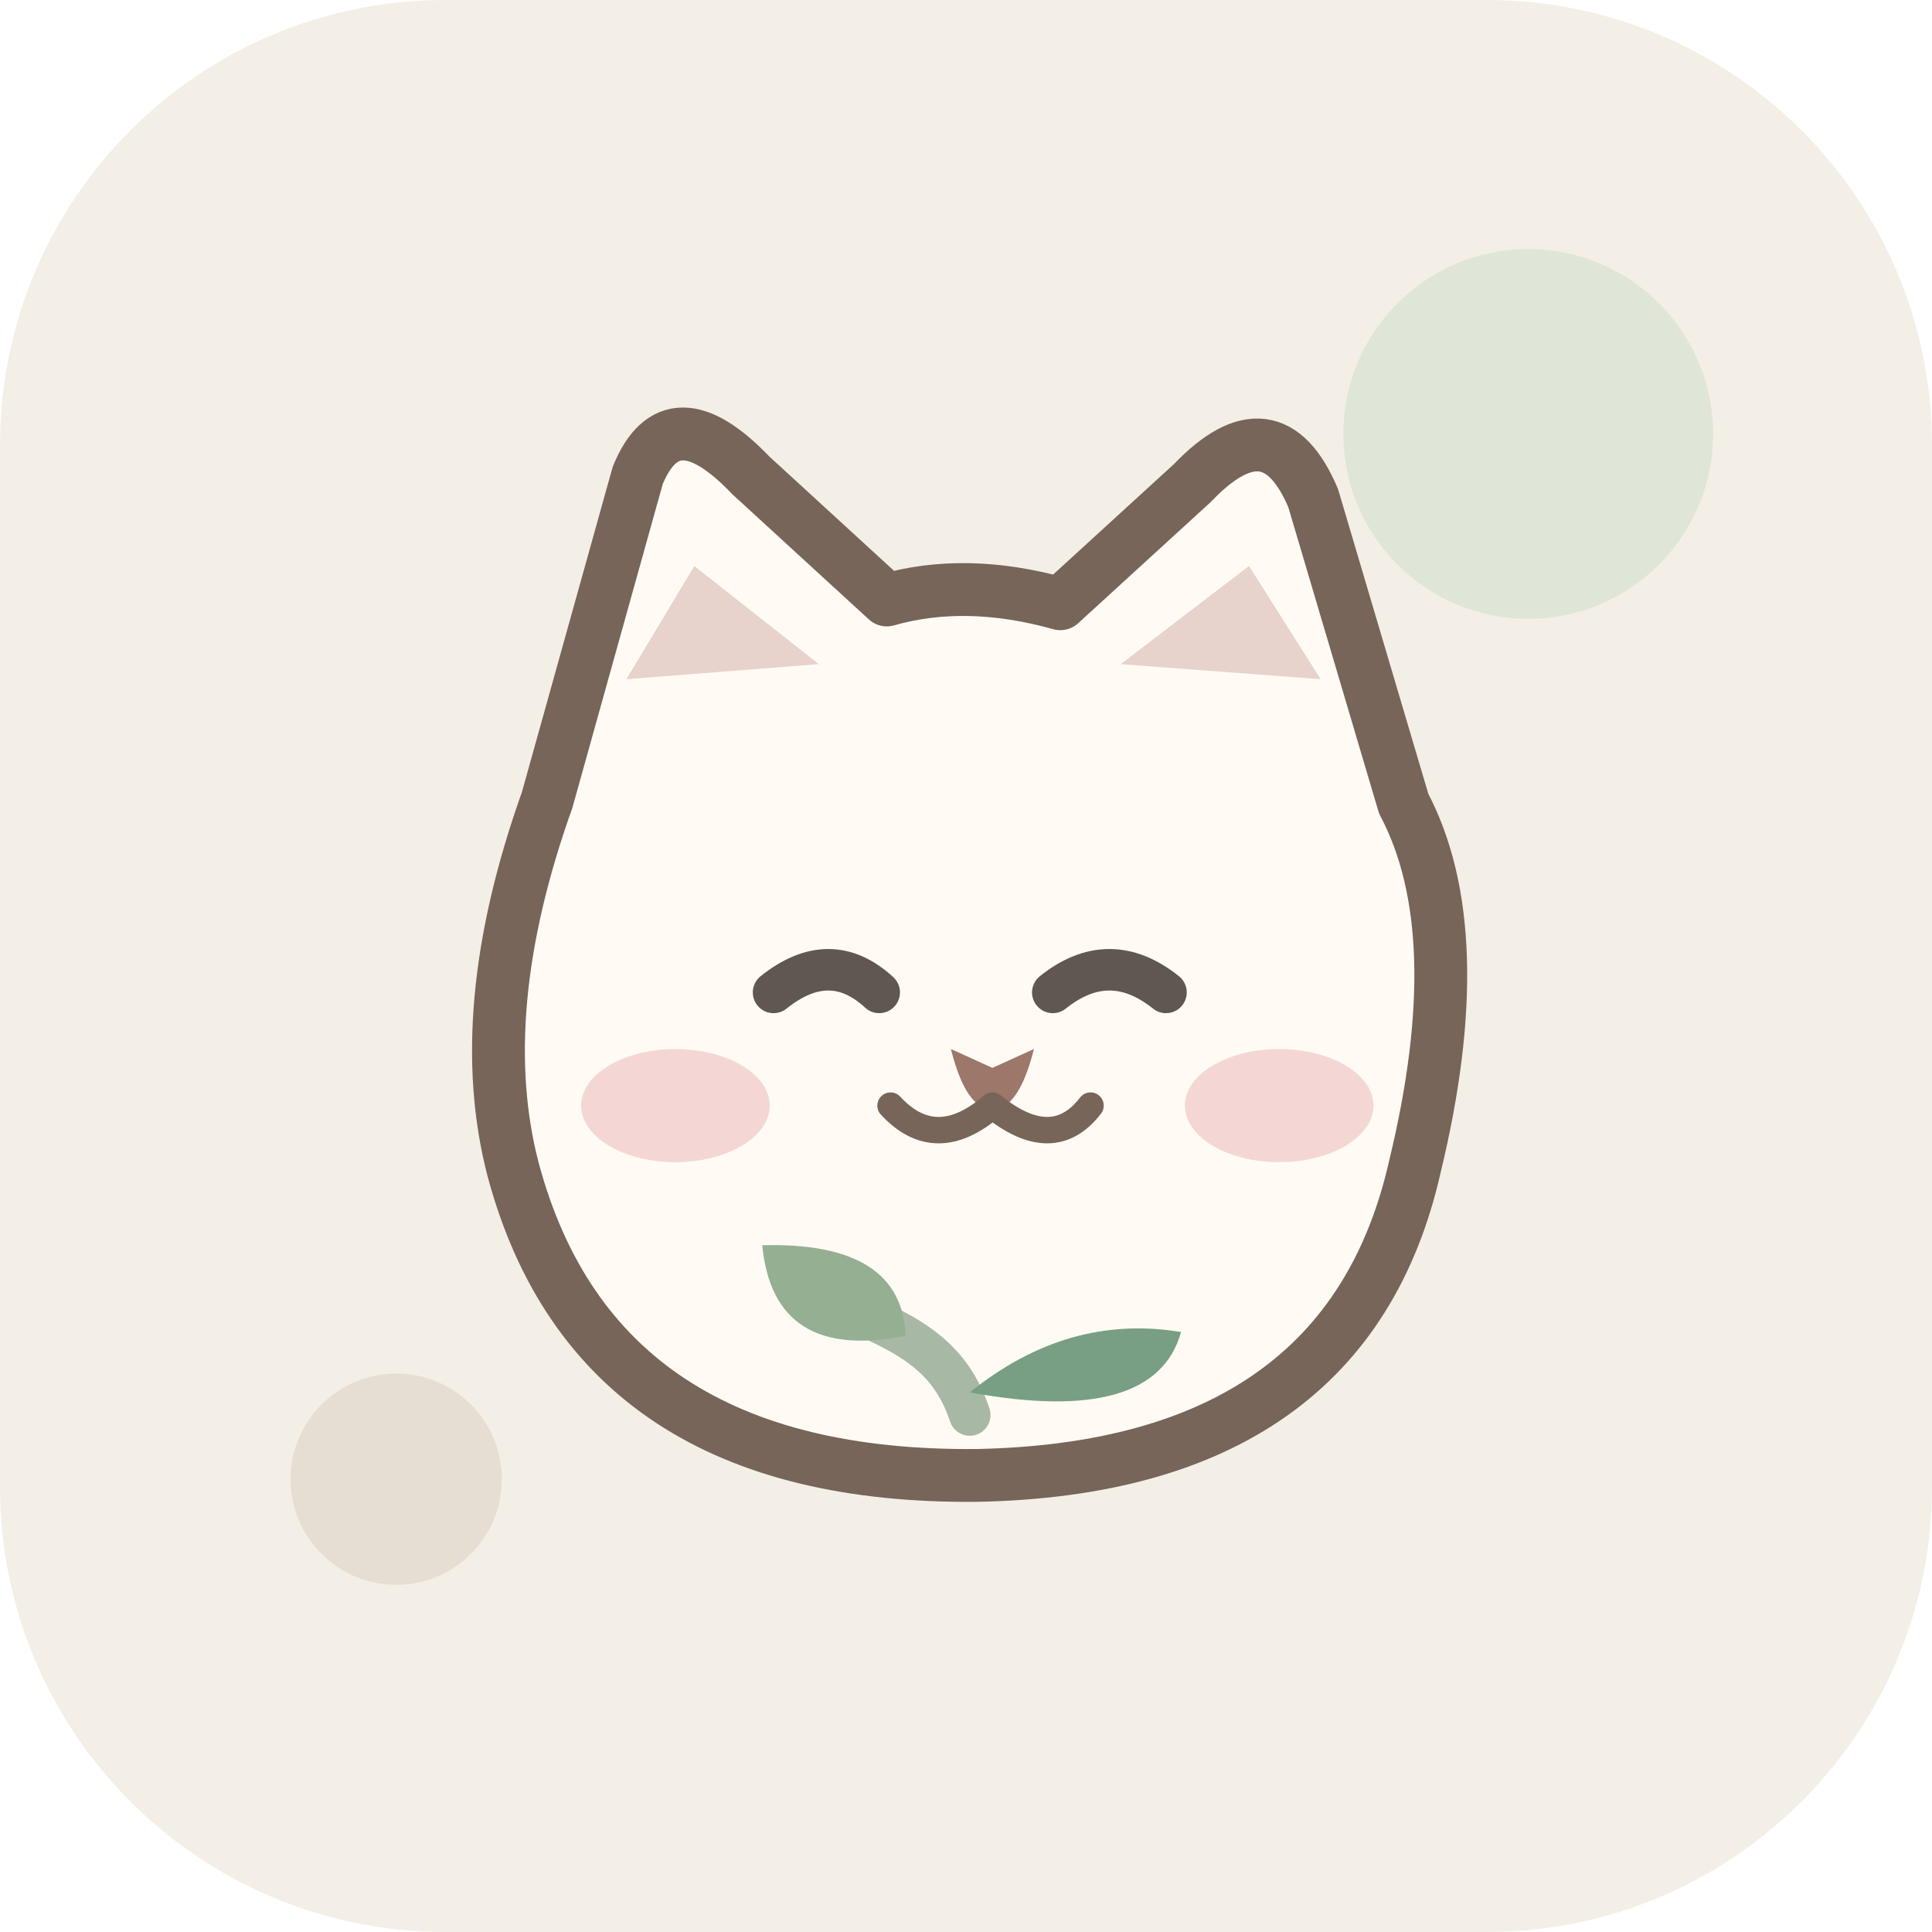
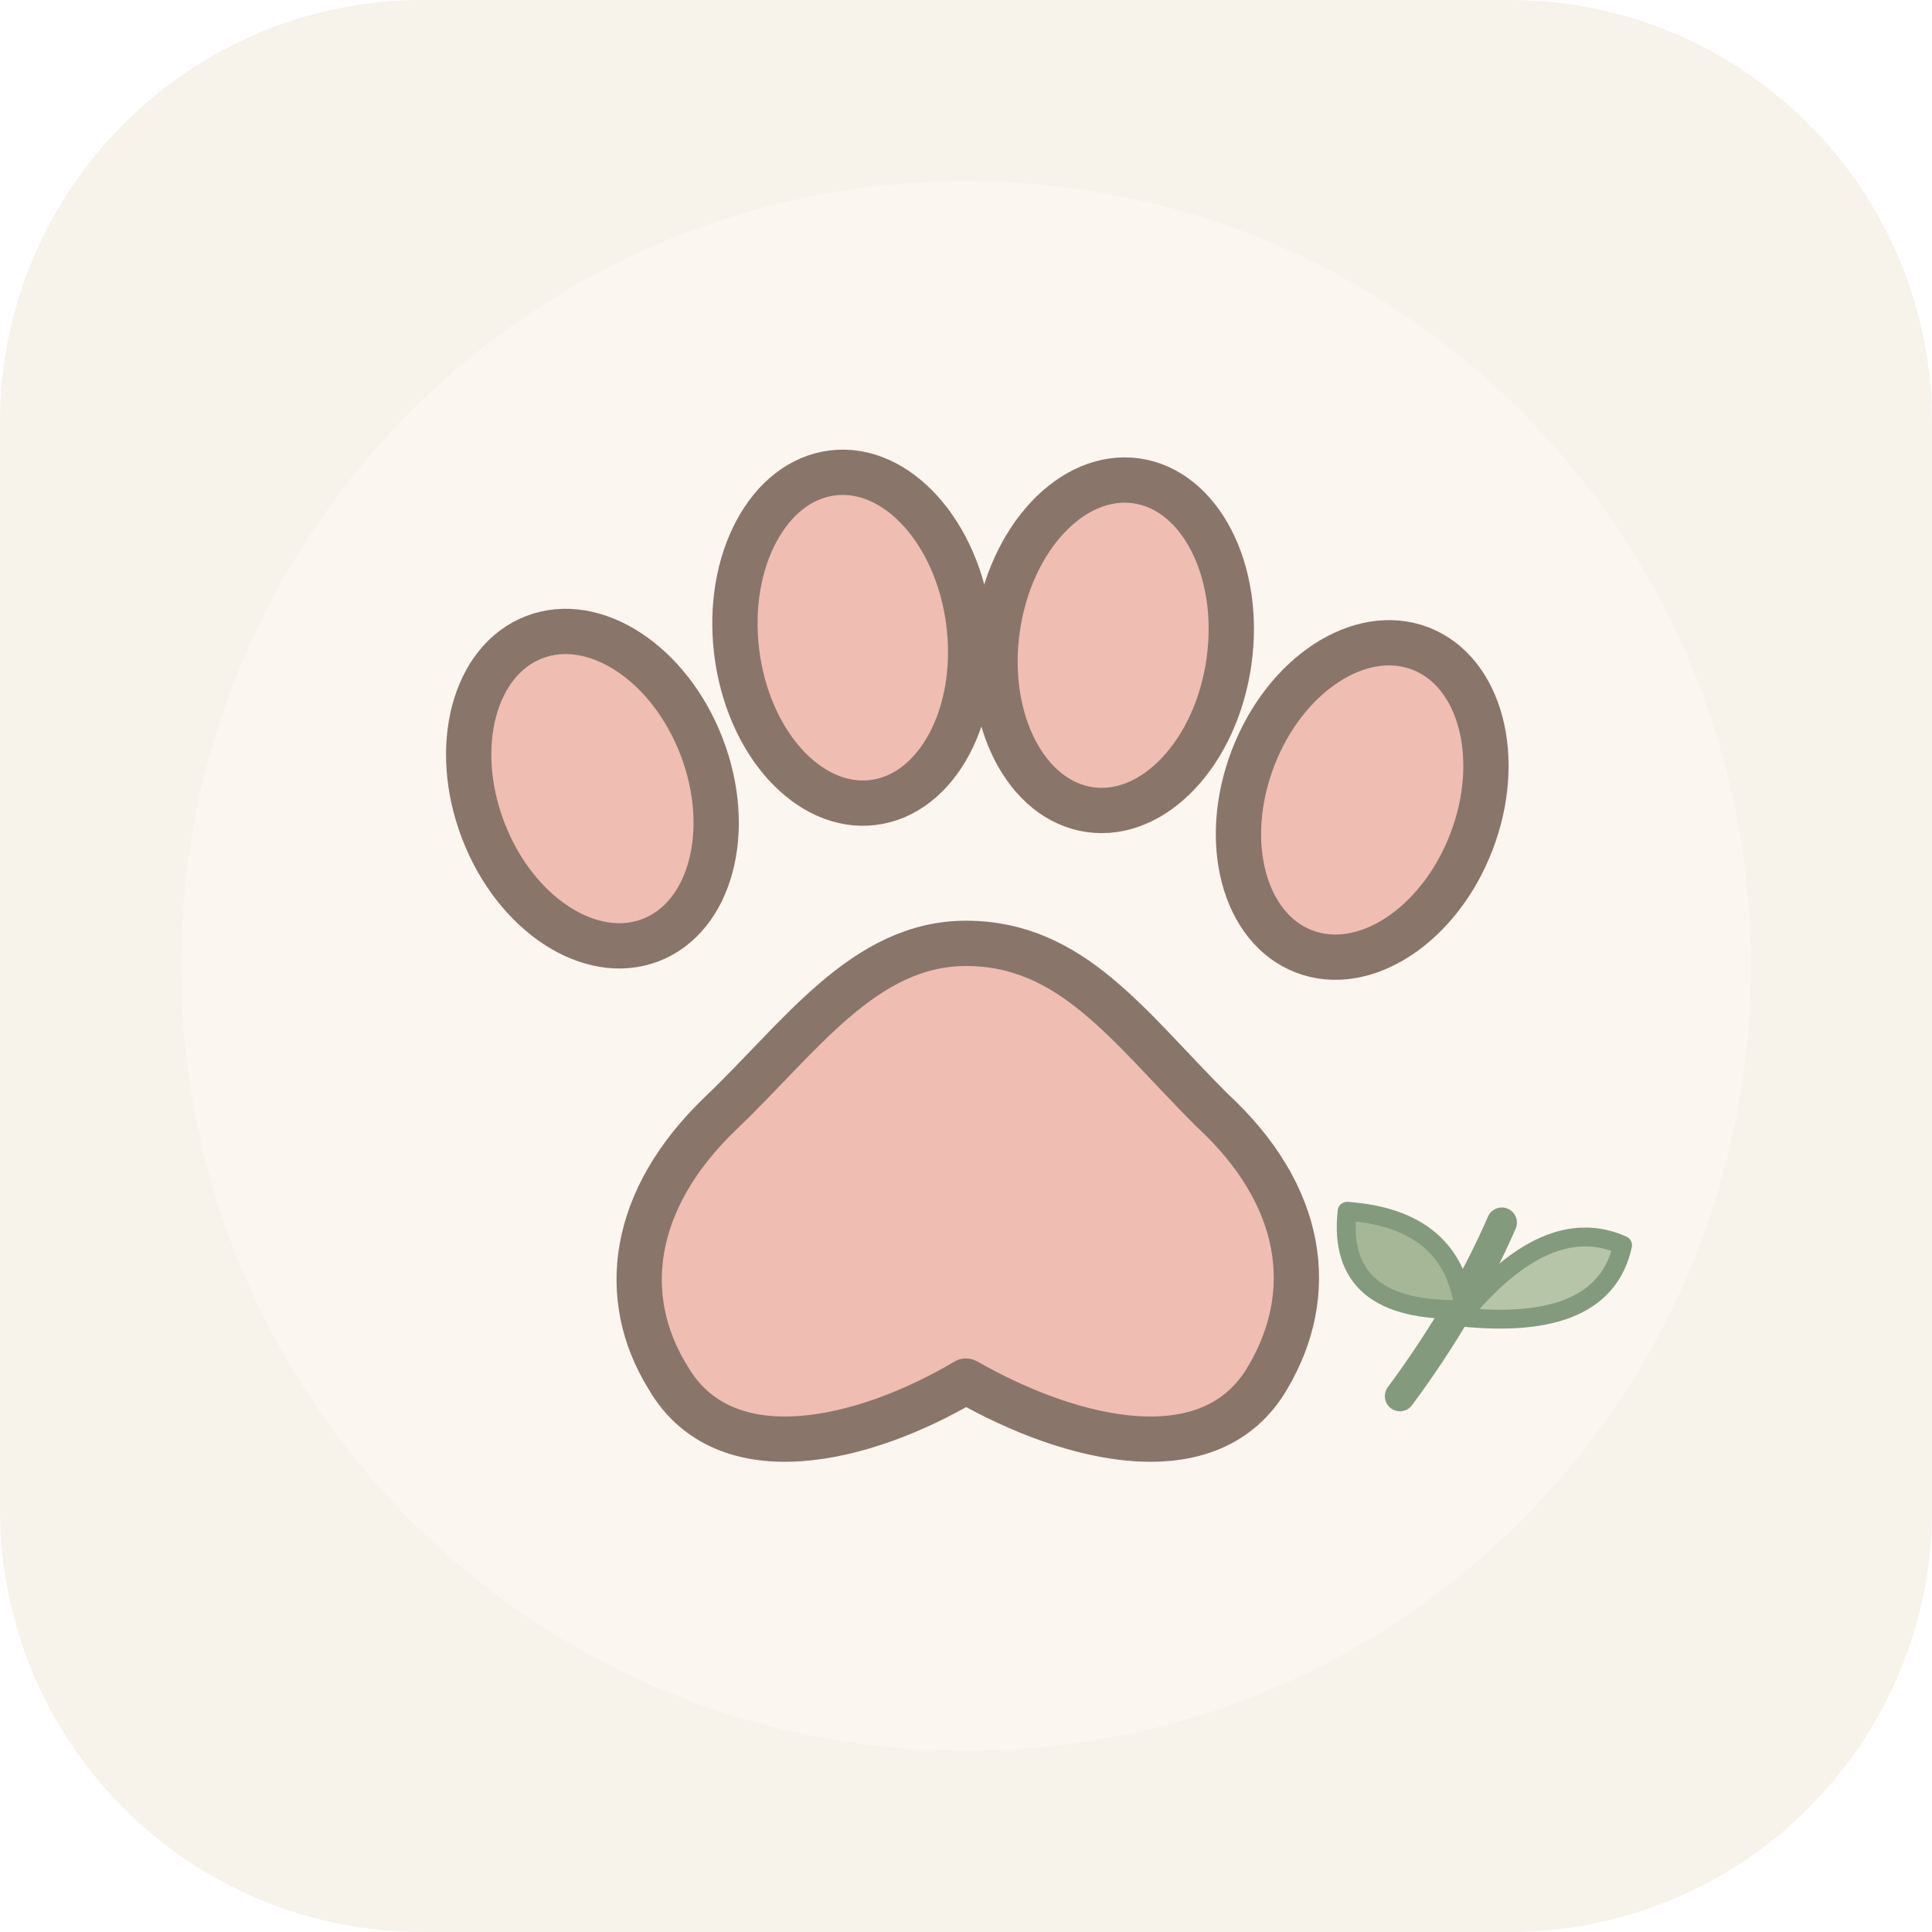
<svg xmlns="http://www.w3.org/2000/svg" width="512" height="512" viewBox="0 0 512 512">
-   <rect width="512" height="512" rx="118" fill="#F3EFE7" />
-   <circle cx="405" cy="115" r="49" fill="#DFE6D8" />
-   <circle cx="105" cy="392" r="28" fill="#E6DED2" />
-   <path d="M145 212 L169 126 Q178 104 199 126 L235 159 Q256 153 281 160 L316 128 Q337 106 348 132 L372 213 Q390 247 375 309 Q357 389 259 391 Q158 392 136 310 Q125 268 145 212Z" fill="#FFFBF4" stroke="#766558" stroke-width="14" stroke-linejoin="round" />
-   <path d="M166 180 L184 150 L217 176Z" fill="#E7D2CC" />
-   <path d="M297 176 L331 150 L350 180Z" fill="#E7D2CC" />
-   <ellipse cx="179" cy="293" rx="25" ry="15" fill="#F4D7D4" />
-   <ellipse cx="339" cy="293" rx="25" ry="15" fill="#F4D7D4" />
-   <path d="M205 263 Q220 251 233 263" stroke="#5F5750" stroke-width="11" stroke-linecap="round" fill="none" />
-   <path d="M279 263 Q294 251 309 263" stroke="#5F5750" stroke-width="11" stroke-linecap="round" fill="none" />
-   <path d="M252 278 L263 283 L274 278 Q270 294 263 294 Q256 294 252 278Z" fill="#9C776A" />
-   <path d="M263 293 Q248 306 236 293 M263 293 Q279 306 289 293" fill="none" stroke="#766558" stroke-width="7" stroke-linecap="round" />
-   <path d="M257 375 C252 360 242 354 225 347" stroke="#A7B9A4" stroke-width="11" fill="none" stroke-linecap="round" />
-   <path d="M240 354 Q205 361 202 330 Q239 329 240 354" fill="#95AF93" />
-   <path d="M257 369 Q283 348 313 353 Q306 378 257 369" fill="#789F84" />
+   <rect width="512" height="512" rx="112" fill="#F7F2EA" />
+   <circle cx="256" cy="256" r="208" fill="#FCF8F2" opacity=".72" />
+   <g stroke="#8A756A" stroke-width="12" stroke-linejoin="round" fill="#EFBDB2">
+     <ellipse cx="157" cy="209" rx="31" ry="43" transform="rotate(-21 157 209)" />
+     <ellipse cx="226" cy="169" rx="31" ry="44" transform="rotate(-7 226 169)" />
+     <ellipse cx="295" cy="171" rx="31" ry="44" transform="rotate(8 295 171)" />
+     <ellipse cx="361" cy="212" rx="31" ry="43" transform="rotate(21 361 212)" />
+     <path d="M256 250 C229 250 212 275 191 295 C167 318 164 344 177 365 C192 391 229 382 256 366 C284 382 321 391 336 365 C349 343 346 317 321 294 C299 272 284 250 256 250 Z" />
+   </g>
+   <path d="M371 370 Q388 347 398 324" fill="none" stroke="#849A7C" stroke-width="8" stroke-linecap="round" />
+   <path d="M388 347 Q354 348 357 321 Q385 323 388 347" fill="#A5B797" stroke="#849A7C" stroke-width="5" stroke-linejoin="round" />
+   <path d="M387 349 Q410 321 430 330 Q425 353 387 349" fill="#B6C5A8" stroke="#849A7C" stroke-width="5" stroke-linejoin="round" />
</svg>
